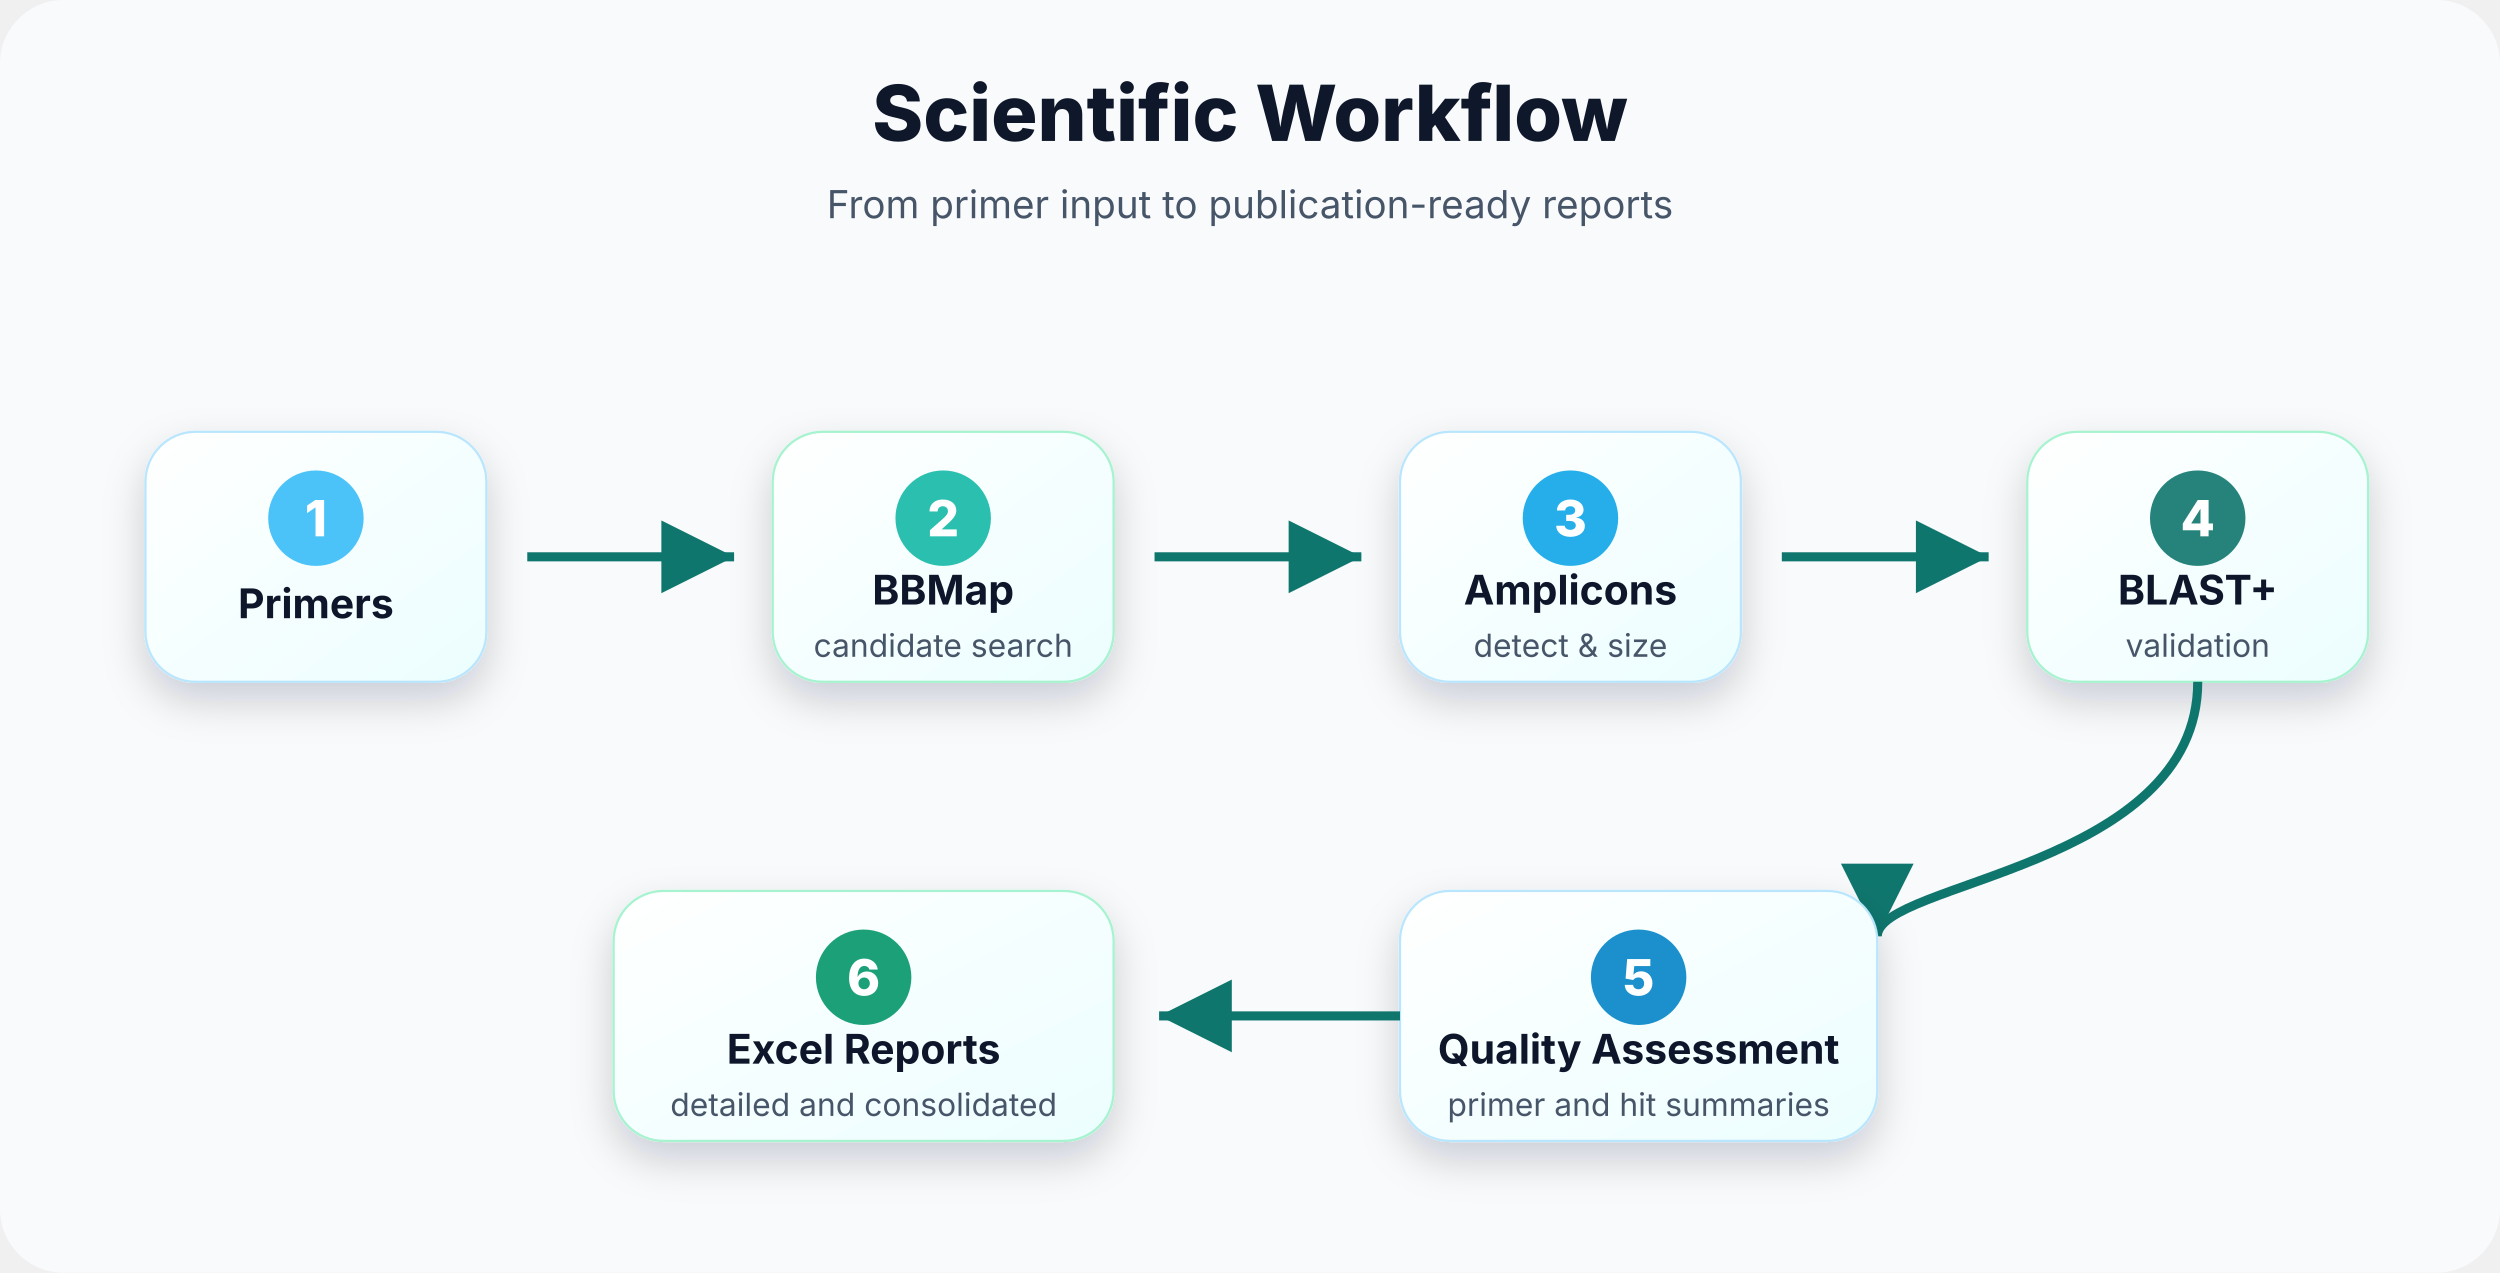
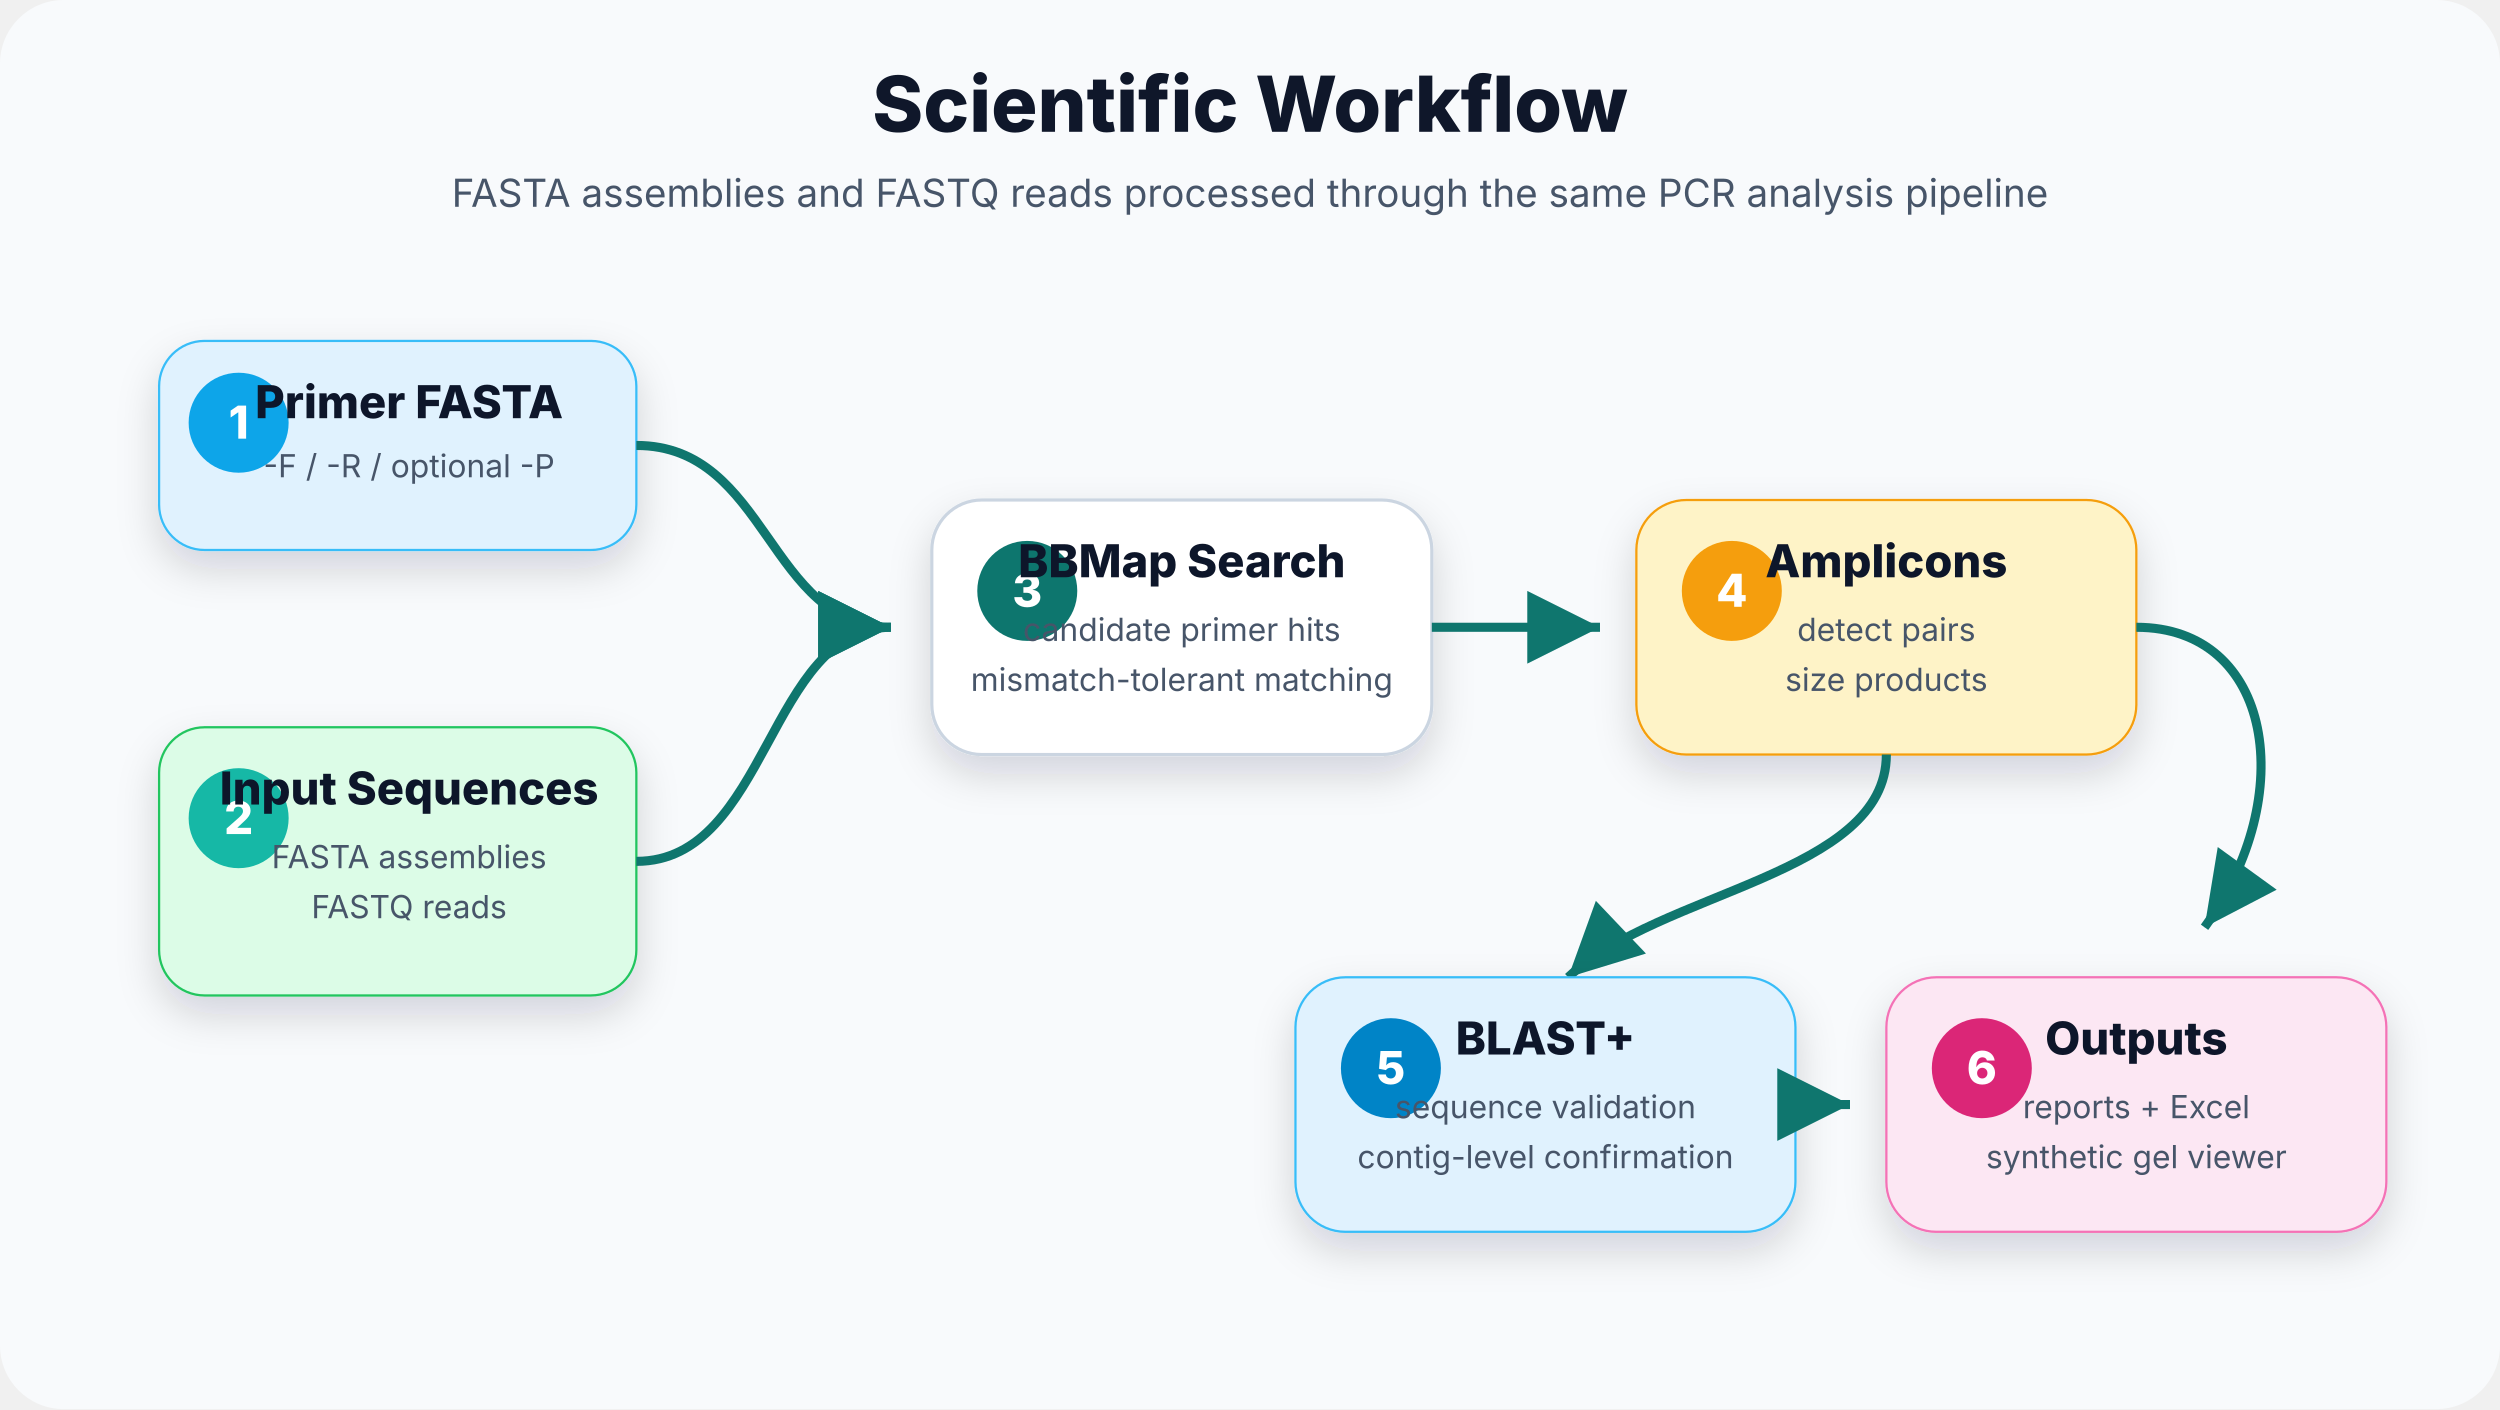
- <svg xmlns="http://www.w3.org/2000/svg" width="1100" height="560" viewBox="0 0 1100 560" role="img" aria-labelledby="title desc">
+ <svg xmlns="http://www.w3.org/2000/svg" width="1100" height="620" viewBox="0 0 1100 620" role="img" aria-labelledby="title desc">
  <defs>
-     <linearGradient id="card" x1="0" y1="0" x2="1" y2="1">
-       <stop offset="0%" stop-color="#FFFFFF" />
-       <stop offset="100%" stop-color="#ECFEFF" />
-     </linearGradient>
    <filter id="shadow" x="-20%" y="-20%" width="140%" height="160%">
-       <feDropShadow dx="0" dy="8" stdDeviation="9" flood-color="#0F172A" flood-opacity="0.18" />
+       <feDropShadow dx="0" dy="8" stdDeviation="9" flood-color="#0F172A" flood-opacity="0.16" />
    </filter>
    <marker id="arrow" markerWidth="12" markerHeight="12" refX="10" refY="6" orient="auto">
      <path d="M2 2 L10 6 L2 10 Z" fill="#0F766E" />
    </marker>
+     <style>
+       .title{font:800 34px Inter,Segoe UI,Arial,sans-serif;fill:#0F172A}.sub{font:17px Inter,Segoe UI,Arial,sans-serif;fill:#475569}.label{font:800 20px Inter,Segoe UI,Arial,sans-serif;fill:#0F172A}.small{font:14px Inter,Segoe UI,Arial,sans-serif;fill:#475569}.num{font:800 20px Inter,Segoe UI,Arial,sans-serif;fill:#fff}.card{fill:#fff;stroke:#CBD5E1;stroke-width:1.4}.blue{fill:#E0F2FE;stroke:#38BDF8}.green{fill:#DCFCE7;stroke:#22C55E}.amber{fill:#FEF3C7;stroke:#F59E0B}.rose{fill:#FCE7F3;stroke:#F472B6}.ink{stroke:#0F766E;stroke-width:4;fill:none}
+     </style>
  </defs>
-   <rect width="1100" height="560" rx="28" fill="#F8FAFC" />
-   <text x="550" y="62" text-anchor="middle" font-family="Inter, Segoe UI, Arial, sans-serif" font-size="34" font-weight="800" fill="#0F172A">Scientific Workflow</text>
-   <text x="550" y="96" text-anchor="middle" font-family="Inter, Segoe UI, Arial, sans-serif" font-size="17" fill="#475569">From primer input to publication-ready reports</text>
-   <g font-family="Inter, Segoe UI, Arial, sans-serif" font-size="18" text-anchor="middle">
-     <g transform="translate(64 190)" filter="url(#shadow)">
-       <rect width="150" height="110" rx="22" fill="url(#card)" stroke="#BAE6FD" />
-       <circle cx="75" cy="38" r="21" fill="#38BDF8" opacity="0.9" />
-       <text x="75" y="46" font-size="22" font-weight="800" fill="#fff">1</text>
-       <text x="75" y="82" font-weight="700" fill="#0F172A">Primers</text>
+   <rect width="1100" height="620" rx="28" fill="#F8FAFC" />
+   <text x="550" y="58" text-anchor="middle" class="title">Scientific Workflow</text>
+   <text x="550" y="91" text-anchor="middle" class="sub">FASTA assemblies and FASTQ reads processed through the same PCR analysis pipeline</text>
+   <g text-anchor="middle">
+     <g filter="url(#shadow)">
+       <rect x="70" y="150" width="210" height="92" rx="20" class="blue" />
+       <circle cx="105" cy="186" r="22" fill="#0EA5E9" />
+       <text x="105" y="193" class="num">1</text>
+       <text x="180" y="184" class="label">Primer FASTA</text>
+       <text x="180" y="210" class="small">-F / -R / optional -P</text>
    </g>
-     <line x1="232" y1="245" x2="323" y2="245" stroke="#0F766E" stroke-width="4" marker-end="url(#arrow)" />
-     <g transform="translate(340 190)" filter="url(#shadow)">
-       <rect width="150" height="110" rx="22" fill="url(#card)" stroke="#A7F3D0" />
-       <circle cx="75" cy="38" r="21" fill="#14B8A6" opacity="0.9" />
-       <text x="75" y="46" font-size="22" font-weight="800" fill="#fff">2</text>
-       <text x="75" y="76" font-weight="700" fill="#0F172A">BBMap</text>
-       <text x="75" y="99" font-size="14" fill="#475569">candidate search</text>
+     <g filter="url(#shadow)">
+       <rect x="70" y="320" width="210" height="118" rx="20" class="green" />
+       <circle cx="105" cy="360" r="22" fill="#14B8A6" />
+       <text x="105" y="367" class="num">2</text>
+       <text x="180" y="354" class="label">Input Sequences</text>
+       <text x="180" y="382" class="small">FASTA assemblies</text>
+       <text x="180" y="404" class="small">FASTQ reads</text>
    </g>
-     <line x1="508" y1="245" x2="599" y2="245" stroke="#0F766E" stroke-width="4" marker-end="url(#arrow)" />
-     <g transform="translate(616 190)" filter="url(#shadow)">
-       <rect width="150" height="110" rx="22" fill="url(#card)" stroke="#BAE6FD" />
-       <circle cx="75" cy="38" r="21" fill="#0EA5E9" opacity="0.9" />
-       <text x="75" y="46" font-size="22" font-weight="800" fill="#fff">3</text>
-       <text x="75" y="76" font-weight="700" fill="#0F172A">Amplicons</text>
-       <text x="75" y="99" font-size="14" fill="#475569">detect &amp; size</text>
+     <path d="M280 196 C338 196 338 276 392 276" class="ink" marker-end="url(#arrow)" />
+     <path d="M280 379 C338 379 338 276 392 276" class="ink" marker-end="url(#arrow)" />
+     <g filter="url(#shadow)">
+       <rect x="410" y="220" width="220" height="112" rx="22" class="card" />
+       <circle cx="452" cy="260" r="22" fill="#0F766E" />
+       <text x="452" y="267" class="num">3</text>
+       <text x="520" y="254" class="label">BBMap Search</text>
+       <text x="520" y="282" class="small">candidate primer hits</text>
+       <text x="520" y="304" class="small">mismatch-tolerant matching</text>
    </g>
-     <line x1="784" y1="245" x2="875" y2="245" stroke="#0F766E" stroke-width="4" marker-end="url(#arrow)" />
-     <g transform="translate(892 190)" filter="url(#shadow)">
-       <rect width="150" height="110" rx="22" fill="url(#card)" stroke="#A7F3D0" />
-       <circle cx="75" cy="38" r="21" fill="#0F766E" opacity="0.9" />
-       <text x="75" y="46" font-size="22" font-weight="800" fill="#fff">4</text>
-       <text x="75" y="76" font-weight="700" fill="#0F172A">BLAST+</text>
-       <text x="75" y="99" font-size="14" fill="#475569">validation</text>
+     <line x1="630" y1="276" x2="704" y2="276" class="ink" marker-end="url(#arrow)" />
+     <g filter="url(#shadow)">
+       <rect x="720" y="220" width="220" height="112" rx="22" class="amber" />
+       <circle cx="762" cy="260" r="22" fill="#F59E0B" />
+       <text x="762" y="267" class="num">4</text>
+       <text x="830" y="254" class="label">Amplicons</text>
+       <text x="830" y="282" class="small">detect pairs</text>
+       <text x="830" y="304" class="small">size products</text>
    </g>
-     <path d="M967 300 C967 382 826 388 826 412" fill="none" stroke="#0F766E" stroke-width="4" marker-end="url(#arrow)" />
-     <g transform="translate(616 392)" filter="url(#shadow)">
-       <rect width="210" height="110" rx="22" fill="url(#card)" stroke="#BAE6FD" />
-       <circle cx="105" cy="38" r="21" fill="#0284C7" opacity="0.9" />
-       <text x="105" y="46" font-size="22" font-weight="800" fill="#fff">5</text>
-       <text x="105" y="76" font-weight="700" fill="#0F172A">Quality Assessment</text>
-       <text x="105" y="99" font-size="14" fill="#475569">primer and hit summaries</text>
+     <path d="M830 332 C830 385 730 392 690 430" class="ink" marker-end="url(#arrow)" />
+     <path d="M940 276 C1000 276 1012 350 970 408" class="ink" marker-end="url(#arrow)" />
+     <g filter="url(#shadow)">
+       <rect x="570" y="430" width="220" height="112" rx="22" class="blue" />
+       <circle cx="612" cy="470" r="22" fill="#0284C7" />
+       <text x="612" y="477" class="num">5</text>
+       <text x="680" y="464" class="label">BLAST+</text>
+       <text x="680" y="492" class="small">sequence validation</text>
+       <text x="680" y="514" class="small">contig-level confirmation</text>
    </g>
-     <line x1="616" y1="447" x2="510" y2="447" stroke="#0F766E" stroke-width="4" marker-end="url(#arrow)" />
-     <g transform="translate(270 392)" filter="url(#shadow)">
-       <rect width="220" height="110" rx="22" fill="url(#card)" stroke="#A7F3D0" />
-       <circle cx="110" cy="38" r="21" fill="#059669" opacity="0.9" />
-       <text x="110" y="46" font-size="22" font-weight="800" fill="#fff">6</text>
-       <text x="110" y="76" font-weight="700" fill="#0F172A">Excel Reports</text>
-       <text x="110" y="99" font-size="14" fill="#475569">detailed and consolidated</text>
+     <g filter="url(#shadow)">
+       <rect x="830" y="430" width="220" height="112" rx="22" class="rose" />
+       <circle cx="872" cy="470" r="22" fill="#DB2777" />
+       <text x="872" y="477" class="num">6</text>
+       <text x="940" y="464" class="label">Outputs</text>
+       <text x="940" y="492" class="small">reports + Excel</text>
+       <text x="940" y="514" class="small">synthetic gel viewer</text>
    </g>
+     <line x1="790" y1="486" x2="814" y2="486" class="ink" marker-end="url(#arrow)" />
  </g>
</svg>
